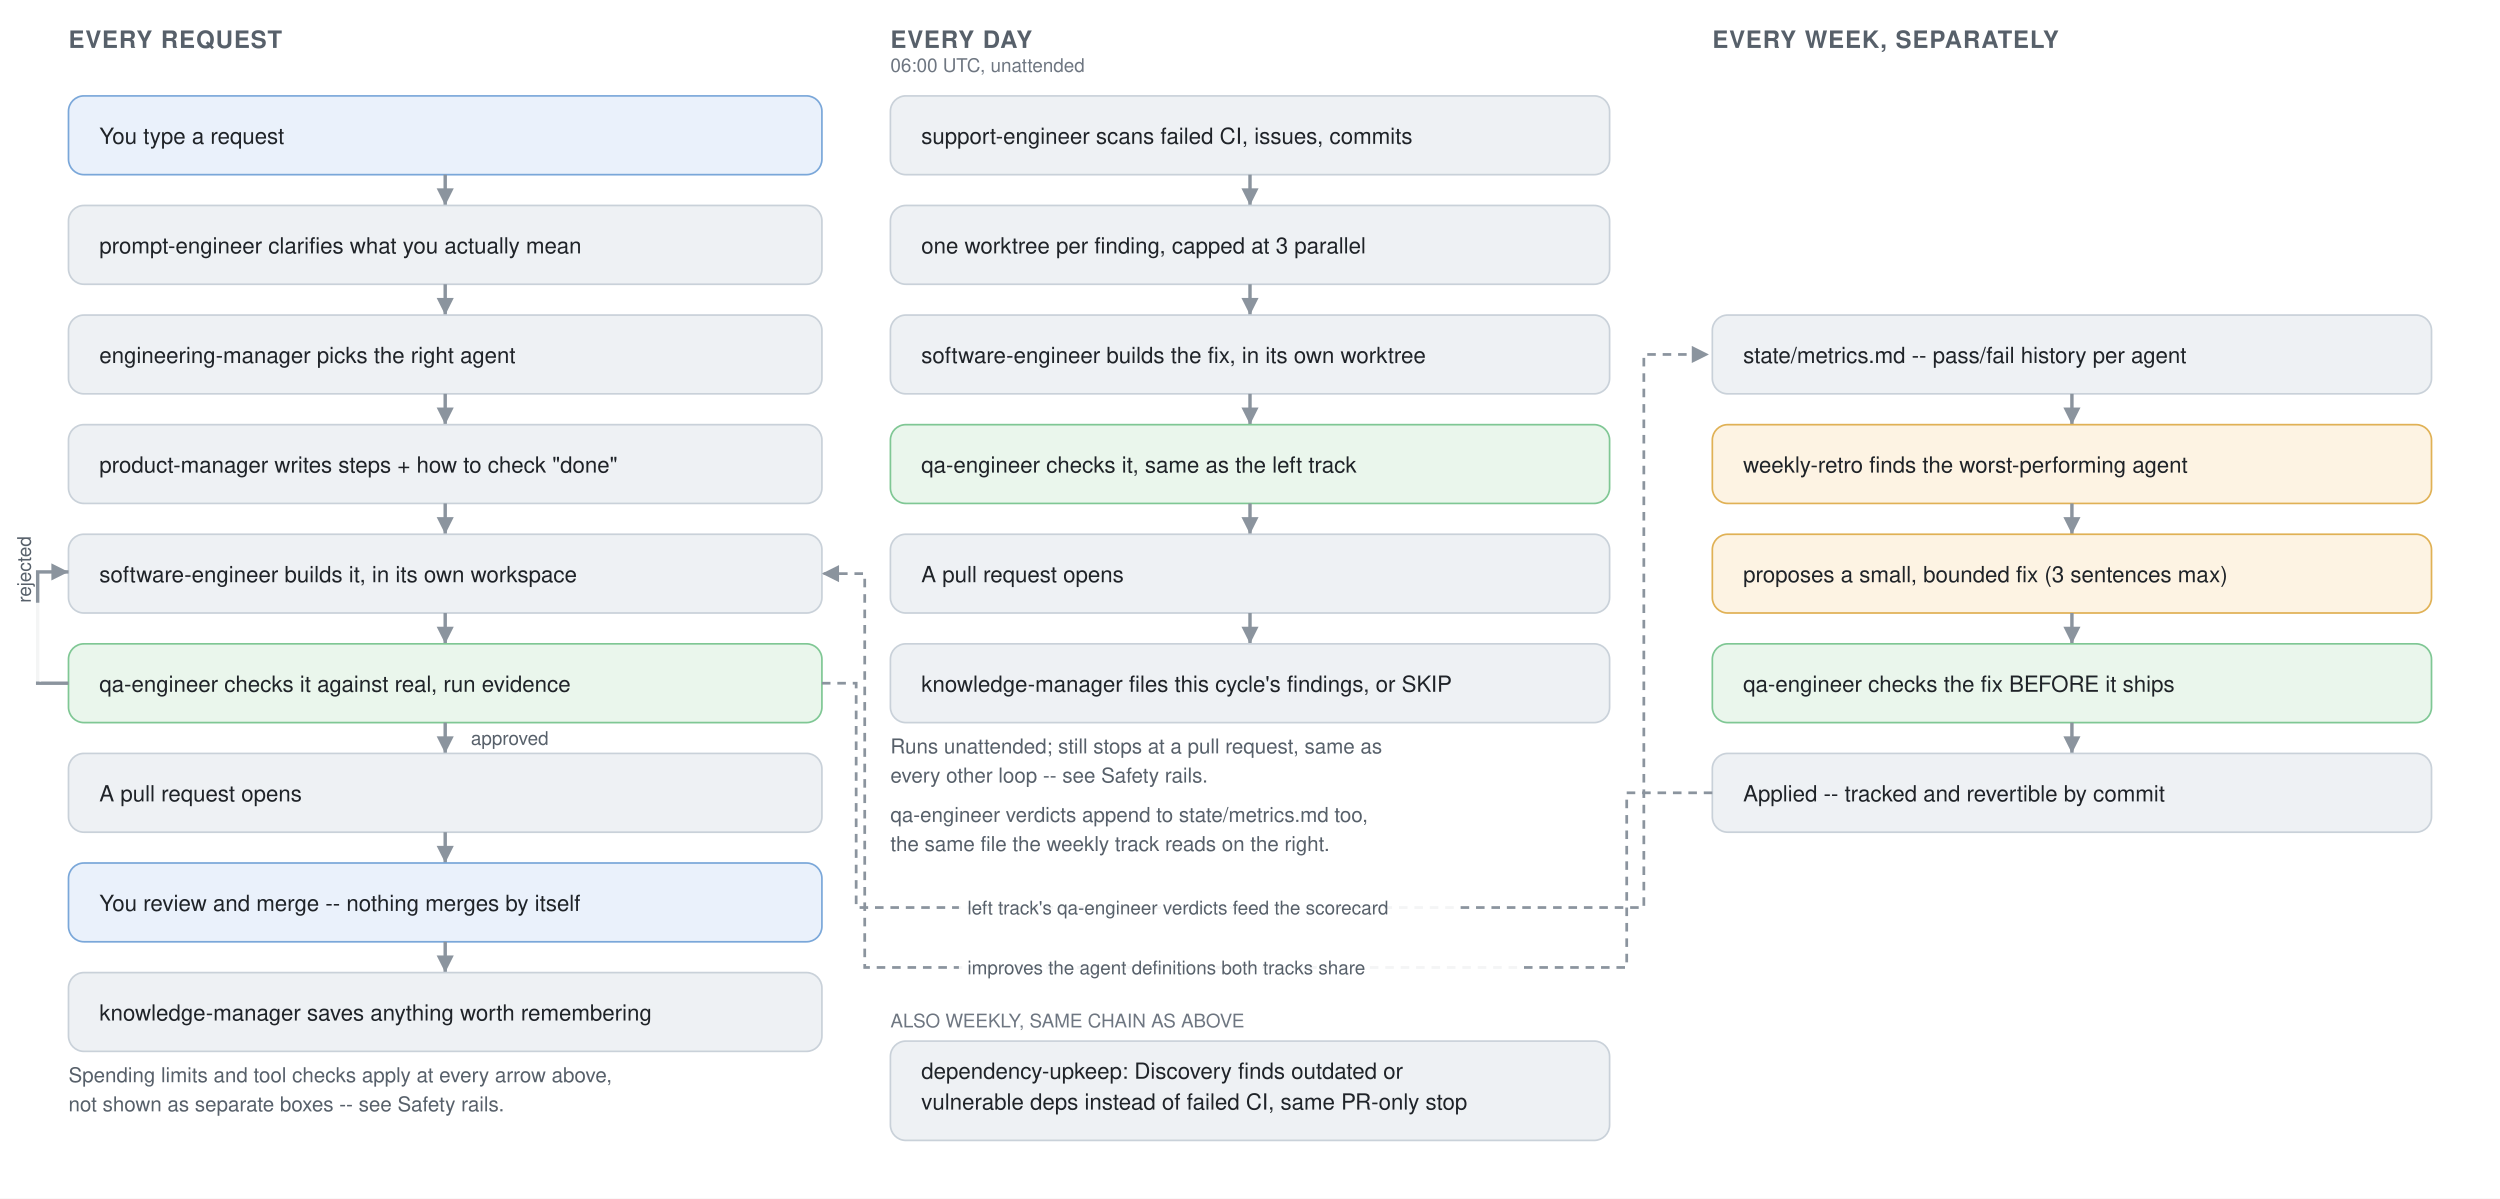
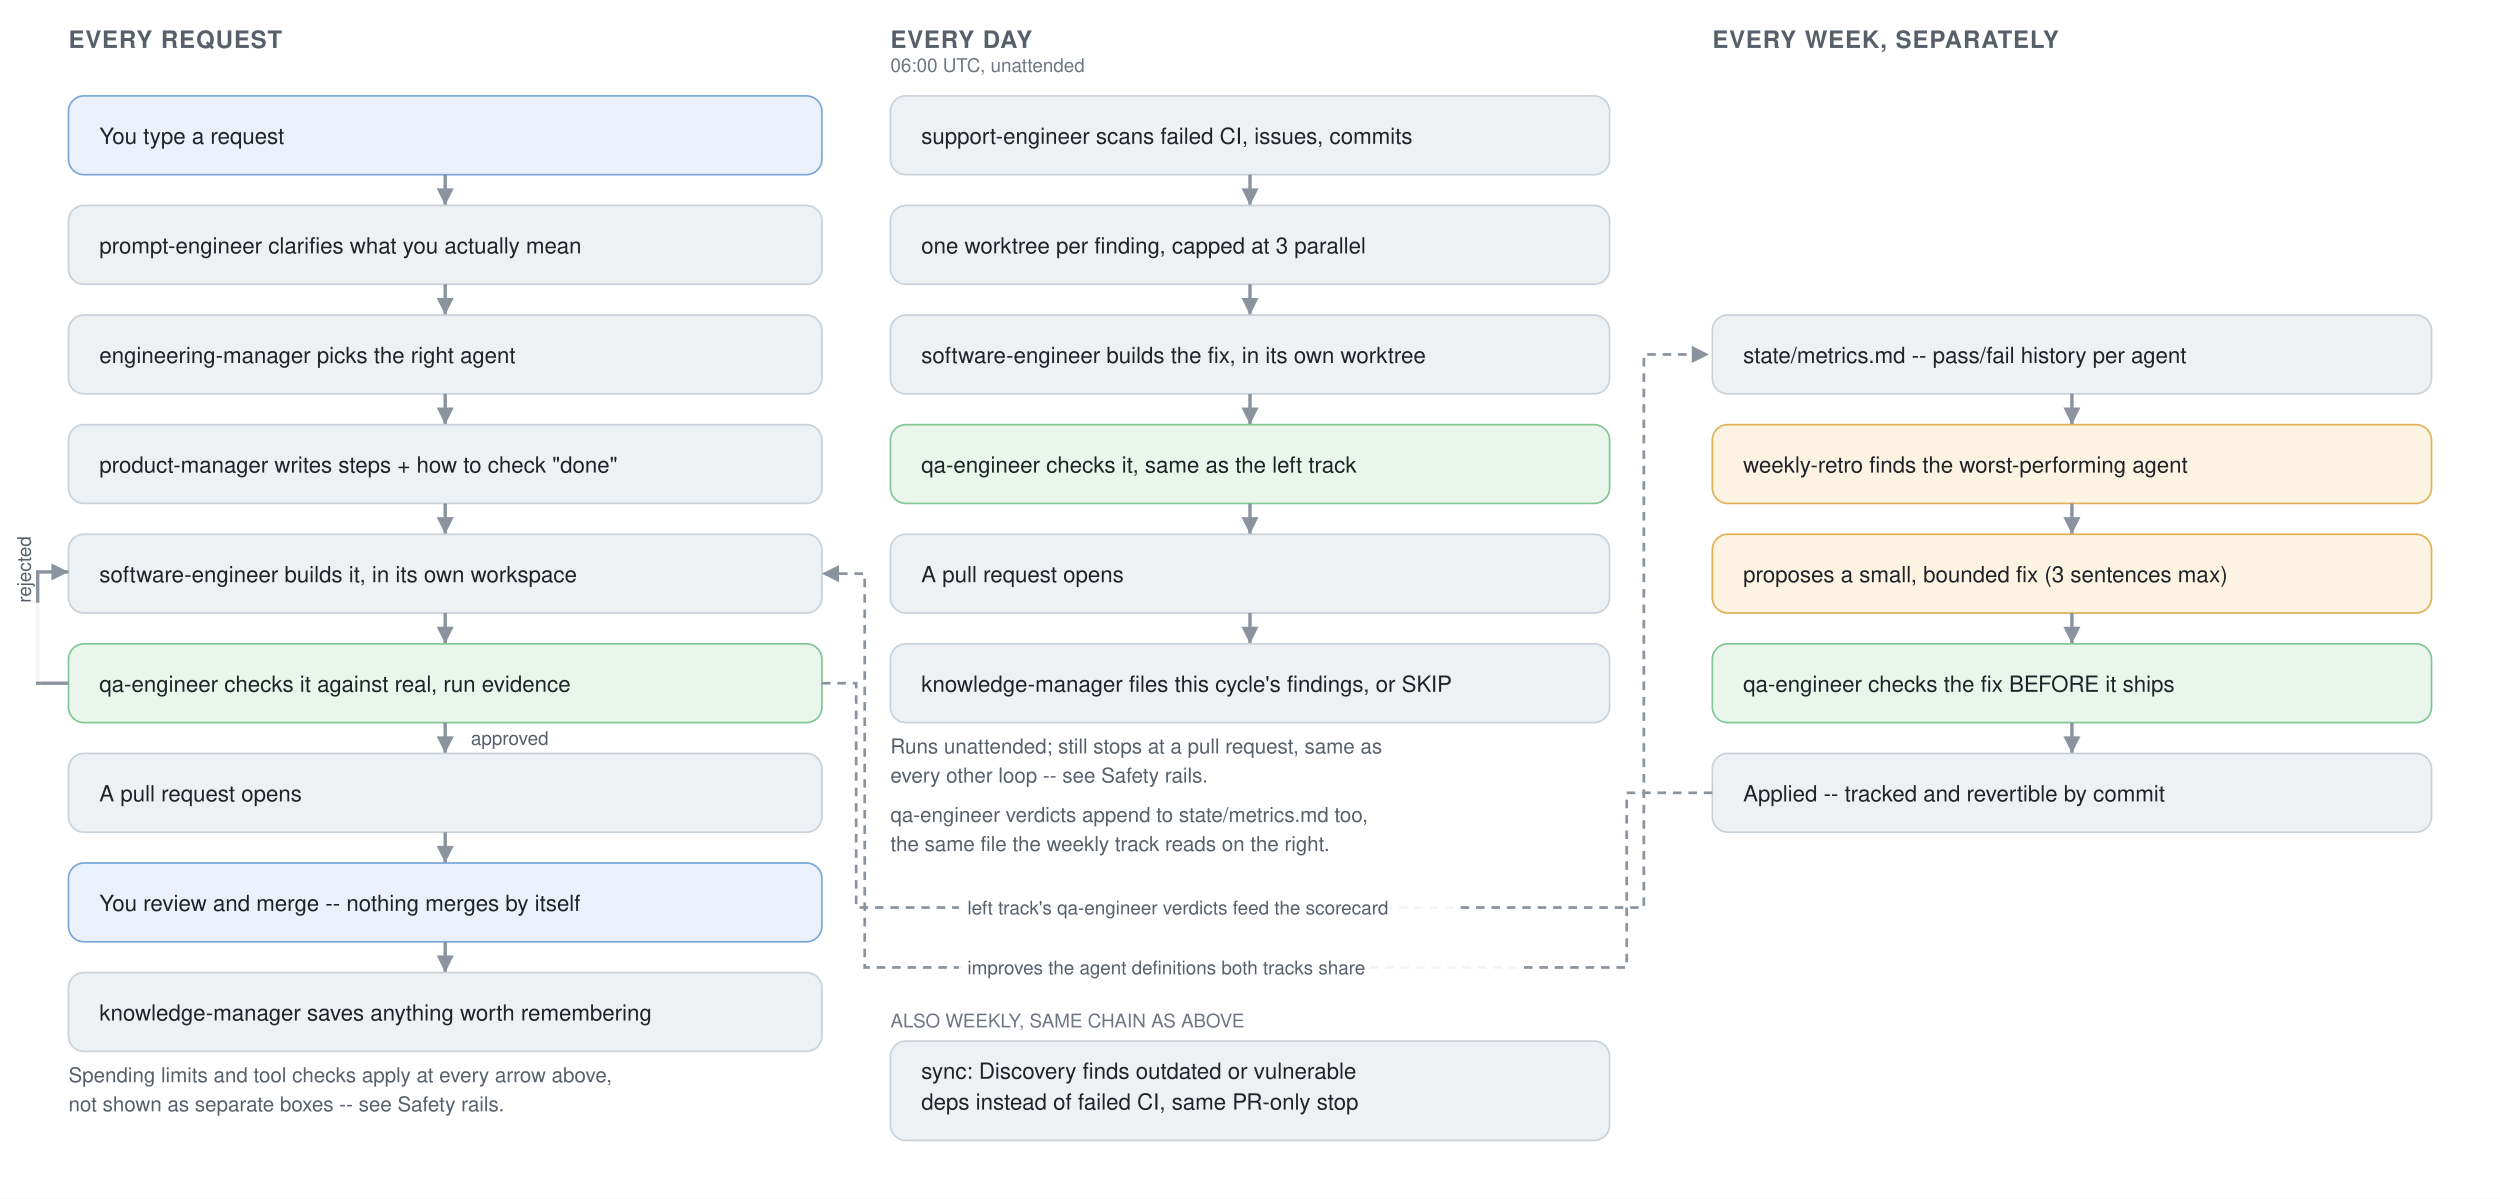
<svg xmlns="http://www.w3.org/2000/svg" width="1460" height="700" viewBox="0 0 1460 700" role="img" aria-label="How sefi-agents works: the interactive request cycle on the left, the daily morning-triage loop in the middle, and the weekly self-improvement loop on the right, feeding back into the same agents">
  <style>
    .bg { fill: #ffffff; }
    .colhead { font: 700 14px -apple-system, Segoe UI, Helvetica, Arial, sans-serif; letter-spacing: 0.04em; fill: #57606a; }
    .colsub { font: 400 11px -apple-system, Segoe UI, Helvetica, Arial, sans-serif; fill: #6e7681; }
    .boxtext { font: 500 13px -apple-system, Segoe UI, Helvetica, Arial, sans-serif; }
    .box { fill: #eef1f4; stroke: #c9d1d9; }
    .box.you { fill: #eaf1fb; stroke: #7aa7d9; }
    .box.gate { fill: #eaf6ec; stroke: #7fc794; }
    .box.retro { fill: #fdf3e3; stroke: #e0b155; }
    .boxtext { fill: #1f2328; }
    .arrow { stroke: #8b949e; stroke-width: 2; fill: none; }
    .arrowhead { fill: #8b949e; }
    .dashed { stroke: #8b949e; stroke-width: 1.6; fill: none; stroke-dasharray: 5 4; }
    .caption { font: 400 12px -apple-system, Segoe UI, Helvetica, Arial, sans-serif; fill: #57606a; }
    .label { font: 500 11px -apple-system, Segoe UI, Helvetica, Arial, sans-serif; fill: #57606a; }
    .labelbg { fill: #ffffff; opacity: 0.9; }
    @media (prefers-color-scheme: dark) {
      .bg { fill: #0d1117; }
      .colhead { fill: #9198a1; }
      .colsub { fill: #7d8590; }
      .box { fill: #161b22; stroke: #30363d; }
      .box.you { fill: #0d2a4a; stroke: #4d8fd6; }
      .box.gate { fill: #0f2818; stroke: #2a6e3f; }
      .box.retro { fill: #2b210a; stroke: #a67a2e; }
      .boxtext { fill: #e6edf3; }
      .arrow { stroke: #6e7681; }
      .arrowhead { fill: #6e7681; }
      .dashed { stroke: #6e7681; }
      .caption { fill: #9198a1; }
      .label { fill: #9198a1; }
      .labelbg { fill: #0d1117; }
    }
  </style>
  <rect class="bg" x="0" y="0" width="1460" height="700" />
  <text class="colhead" x="40" y="28">EVERY REQUEST</text>
  <text class="colhead" x="520" y="28">EVERY DAY</text>
  <text class="colsub" x="520" y="42">06:00 UTC, unattended</text>
  <text class="colhead" x="1000" y="28">EVERY WEEK, SEPARATELY</text>
  <rect class="box you" x="40" y="56" width="440" height="46" rx="9" />
  <text class="boxtext" x="58" y="84">You type a request</text>
  <path class="arrow" d="M260 102 V120" />
  <path class="arrowhead" d="M260 120 L255 110 L265 110 Z" />
  <rect class="box" x="40" y="120" width="440" height="46" rx="9" />
  <text class="boxtext" x="58" y="148">prompt-engineer clarifies what you actually mean</text>
  <path class="arrow" d="M260 166 V184" />
  <path class="arrowhead" d="M260 184 L255 174 L265 174 Z" />
  <rect class="box" x="40" y="184" width="440" height="46" rx="9" />
  <text class="boxtext" x="58" y="212">engineering-manager picks the right agent</text>
  <path class="arrow" d="M260 230 V248" />
  <path class="arrowhead" d="M260 248 L255 238 L265 238 Z" />
  <rect class="box" x="40" y="248" width="440" height="46" rx="9" />
  <text class="boxtext" x="58" y="276">product-manager writes steps + how to check "done"</text>
  <path class="arrow" d="M260 294 V312" />
  <path class="arrowhead" d="M260 312 L255 302 L265 302 Z" />
  <rect class="box" x="40" y="312" width="440" height="46" rx="9" />
  <text class="boxtext" x="58" y="340">software-engineer builds it, in its own workspace</text>
  <path class="arrow" d="M260 358 V376" />
  <path class="arrowhead" d="M260 376 L255 366 L265 366 Z" />
  <rect class="box gate" x="40" y="376" width="440" height="46" rx="9" />
  <text class="boxtext" x="58" y="404">qa-engineer checks it against real, run evidence</text>
  <path class="arrow" d="M40 399 H22 V334 H40" />
  <path class="arrowhead" d="M40 334 L30 329 L30 339 Z" />
  <rect class="labelbg" x="8" y="352" width="16" height="46" />
  <text class="label" x="18" y="352" transform="rotate(-90 18 352)">rejected</text>
  <path class="arrow" d="M260 422 V440" />
  <path class="arrowhead" d="M260 440 L255 430 L265 430 Z" />
  <rect class="labelbg" x="272" y="425" width="60" height="14" />
  <text class="label" x="275" y="435">approved</text>
  <rect class="box" x="40" y="440" width="440" height="46" rx="9" />
  <text class="boxtext" x="58" y="468">A pull request opens</text>
  <path class="arrow" d="M260 486 V504" />
  <path class="arrowhead" d="M260 504 L255 494 L265 494 Z" />
  <rect class="box you" x="40" y="504" width="440" height="46" rx="9" />
  <text class="boxtext" x="58" y="532">You review and merge -- nothing merges by itself</text>
  <path class="arrow" d="M260 550 V568" />
  <path class="arrowhead" d="M260 568 L255 558 L265 558 Z" />
  <rect class="box" x="40" y="568" width="440" height="46" rx="9" />
  <text class="boxtext" x="58" y="596">knowledge-manager saves anything worth remembering</text>
  <text class="caption" x="40" y="632">Spending limits and tool checks apply at every arrow above,</text>
  <text class="caption" x="40" y="649">not shown as separate boxes -- see Safety rails.</text>
  <rect class="box" x="520" y="56" width="420" height="46" rx="9" />
  <text class="boxtext" x="538" y="84">support-engineer scans failed CI, issues, commits</text>
  <path class="arrow" d="M730 102 V120" />
  <path class="arrowhead" d="M730 120 L725 110 L735 110 Z" />
  <rect class="box" x="520" y="120" width="420" height="46" rx="9" />
  <text class="boxtext" x="538" y="148">one worktree per finding, capped at 3 parallel</text>
  <path class="arrow" d="M730 166 V184" />
  <path class="arrowhead" d="M730 184 L725 174 L735 174 Z" />
  <rect class="box" x="520" y="184" width="420" height="46" rx="9" />
  <text class="boxtext" x="538" y="212">software-engineer builds the fix, in its own worktree</text>
  <path class="arrow" d="M730 230 V248" />
  <path class="arrowhead" d="M730 248 L725 238 L735 238 Z" />
  <rect class="box gate" x="520" y="248" width="420" height="46" rx="9" />
  <text class="boxtext" x="538" y="276">qa-engineer checks it, same as the left track</text>
  <path class="arrow" d="M730 294 V312" />
  <path class="arrowhead" d="M730 312 L725 302 L735 302 Z" />
  <rect class="box" x="520" y="312" width="420" height="46" rx="9" />
  <text class="boxtext" x="538" y="340">A pull request opens</text>
  <path class="arrow" d="M730 358 V376" />
  <path class="arrowhead" d="M730 376 L725 366 L735 366 Z" />
  <rect class="box" x="520" y="376" width="420" height="46" rx="9" />
  <text class="boxtext" x="538" y="404">knowledge-manager files this cycle's findings, or SKIP</text>
  <text class="caption" x="520" y="440">Runs unattended; still stops at a pull request, same as</text>
  <text class="caption" x="520" y="457">every other loop -- see Safety rails.</text>
  <text class="caption" x="520" y="480">qa-engineer verdicts append to state/metrics.md too,</text>
  <text class="caption" x="520" y="497">the same file the weekly track reads on the right.</text>
  <rect class="box" x="1000" y="184" width="420" height="46" rx="9" />
  <text class="boxtext" x="1018" y="212">state/metrics.md -- pass/fail history per agent</text>
  <path class="arrow" d="M1210 230 V248" />
  <path class="arrowhead" d="M1210 248 L1205 238 L1215 238 Z" />
  <rect class="box retro" x="1000" y="248" width="420" height="46" rx="9" />
  <text class="boxtext" x="1018" y="276">weekly-retro finds the worst-performing agent</text>
  <path class="arrow" d="M1210 294 V312" />
  <path class="arrowhead" d="M1210 312 L1205 302 L1215 302 Z" />
  <rect class="box retro" x="1000" y="312" width="420" height="46" rx="9" />
  <text class="boxtext" x="1018" y="340">proposes a small, bounded fix (3 sentences max)</text>
  <path class="arrow" d="M1210 358 V376" />
  <path class="arrowhead" d="M1210 376 L1205 366 L1215 366 Z" />
  <rect class="box gate" x="1000" y="376" width="420" height="46" rx="9" />
  <text class="boxtext" x="1018" y="404">qa-engineer checks the fix BEFORE it ships</text>
  <path class="arrow" d="M1210 422 V440" />
  <path class="arrowhead" d="M1210 440 L1205 430 L1215 430 Z" />
  <rect class="box" x="1000" y="440" width="420" height="46" rx="9" />
  <text class="boxtext" x="1018" y="468">Applied -- tracked and revertible by commit</text>
  <path class="dashed" d="M480 399 H500 V530 H960 V207 H998" />
  <path class="arrowhead" d="M998 207 L988 202 L988 212 Z" />
  <rect class="labelbg" x="560" y="522" width="290" height="16" />
  <text class="label" x="565" y="534">left track's qa-engineer verdicts feed the scorecard</text>
  <path class="dashed" d="M1000 463 H950 V565 H505 V335 H480" />
  <path class="arrowhead" d="M480 335 L490 330 L490 340 Z" />
  <rect class="labelbg" x="560" y="557" width="330" height="16" />
  <text class="label" x="565" y="569">improves the agent definitions both tracks share</text>
  <text class="colsub" x="520" y="600">ALSO WEEKLY, SAME CHAIN AS ABOVE</text>
  <rect class="box" x="520" y="608" width="420" height="58" rx="9" />
  <text class="boxtext" x="538" y="630">
-     <tspan x="538" dy="0">dependency-upkeep: Discovery finds outdated or</tspan>
-     <tspan x="538" dy="18">vulnerable deps instead of failed CI, same PR-only stop</tspan>
+     <tspan x="538" dy="0">sync: Discovery finds outdated or vulnerable</tspan>
+     <tspan x="538" dy="18">deps instead of failed CI, same PR-only stop</tspan>
  </text>
</svg>
